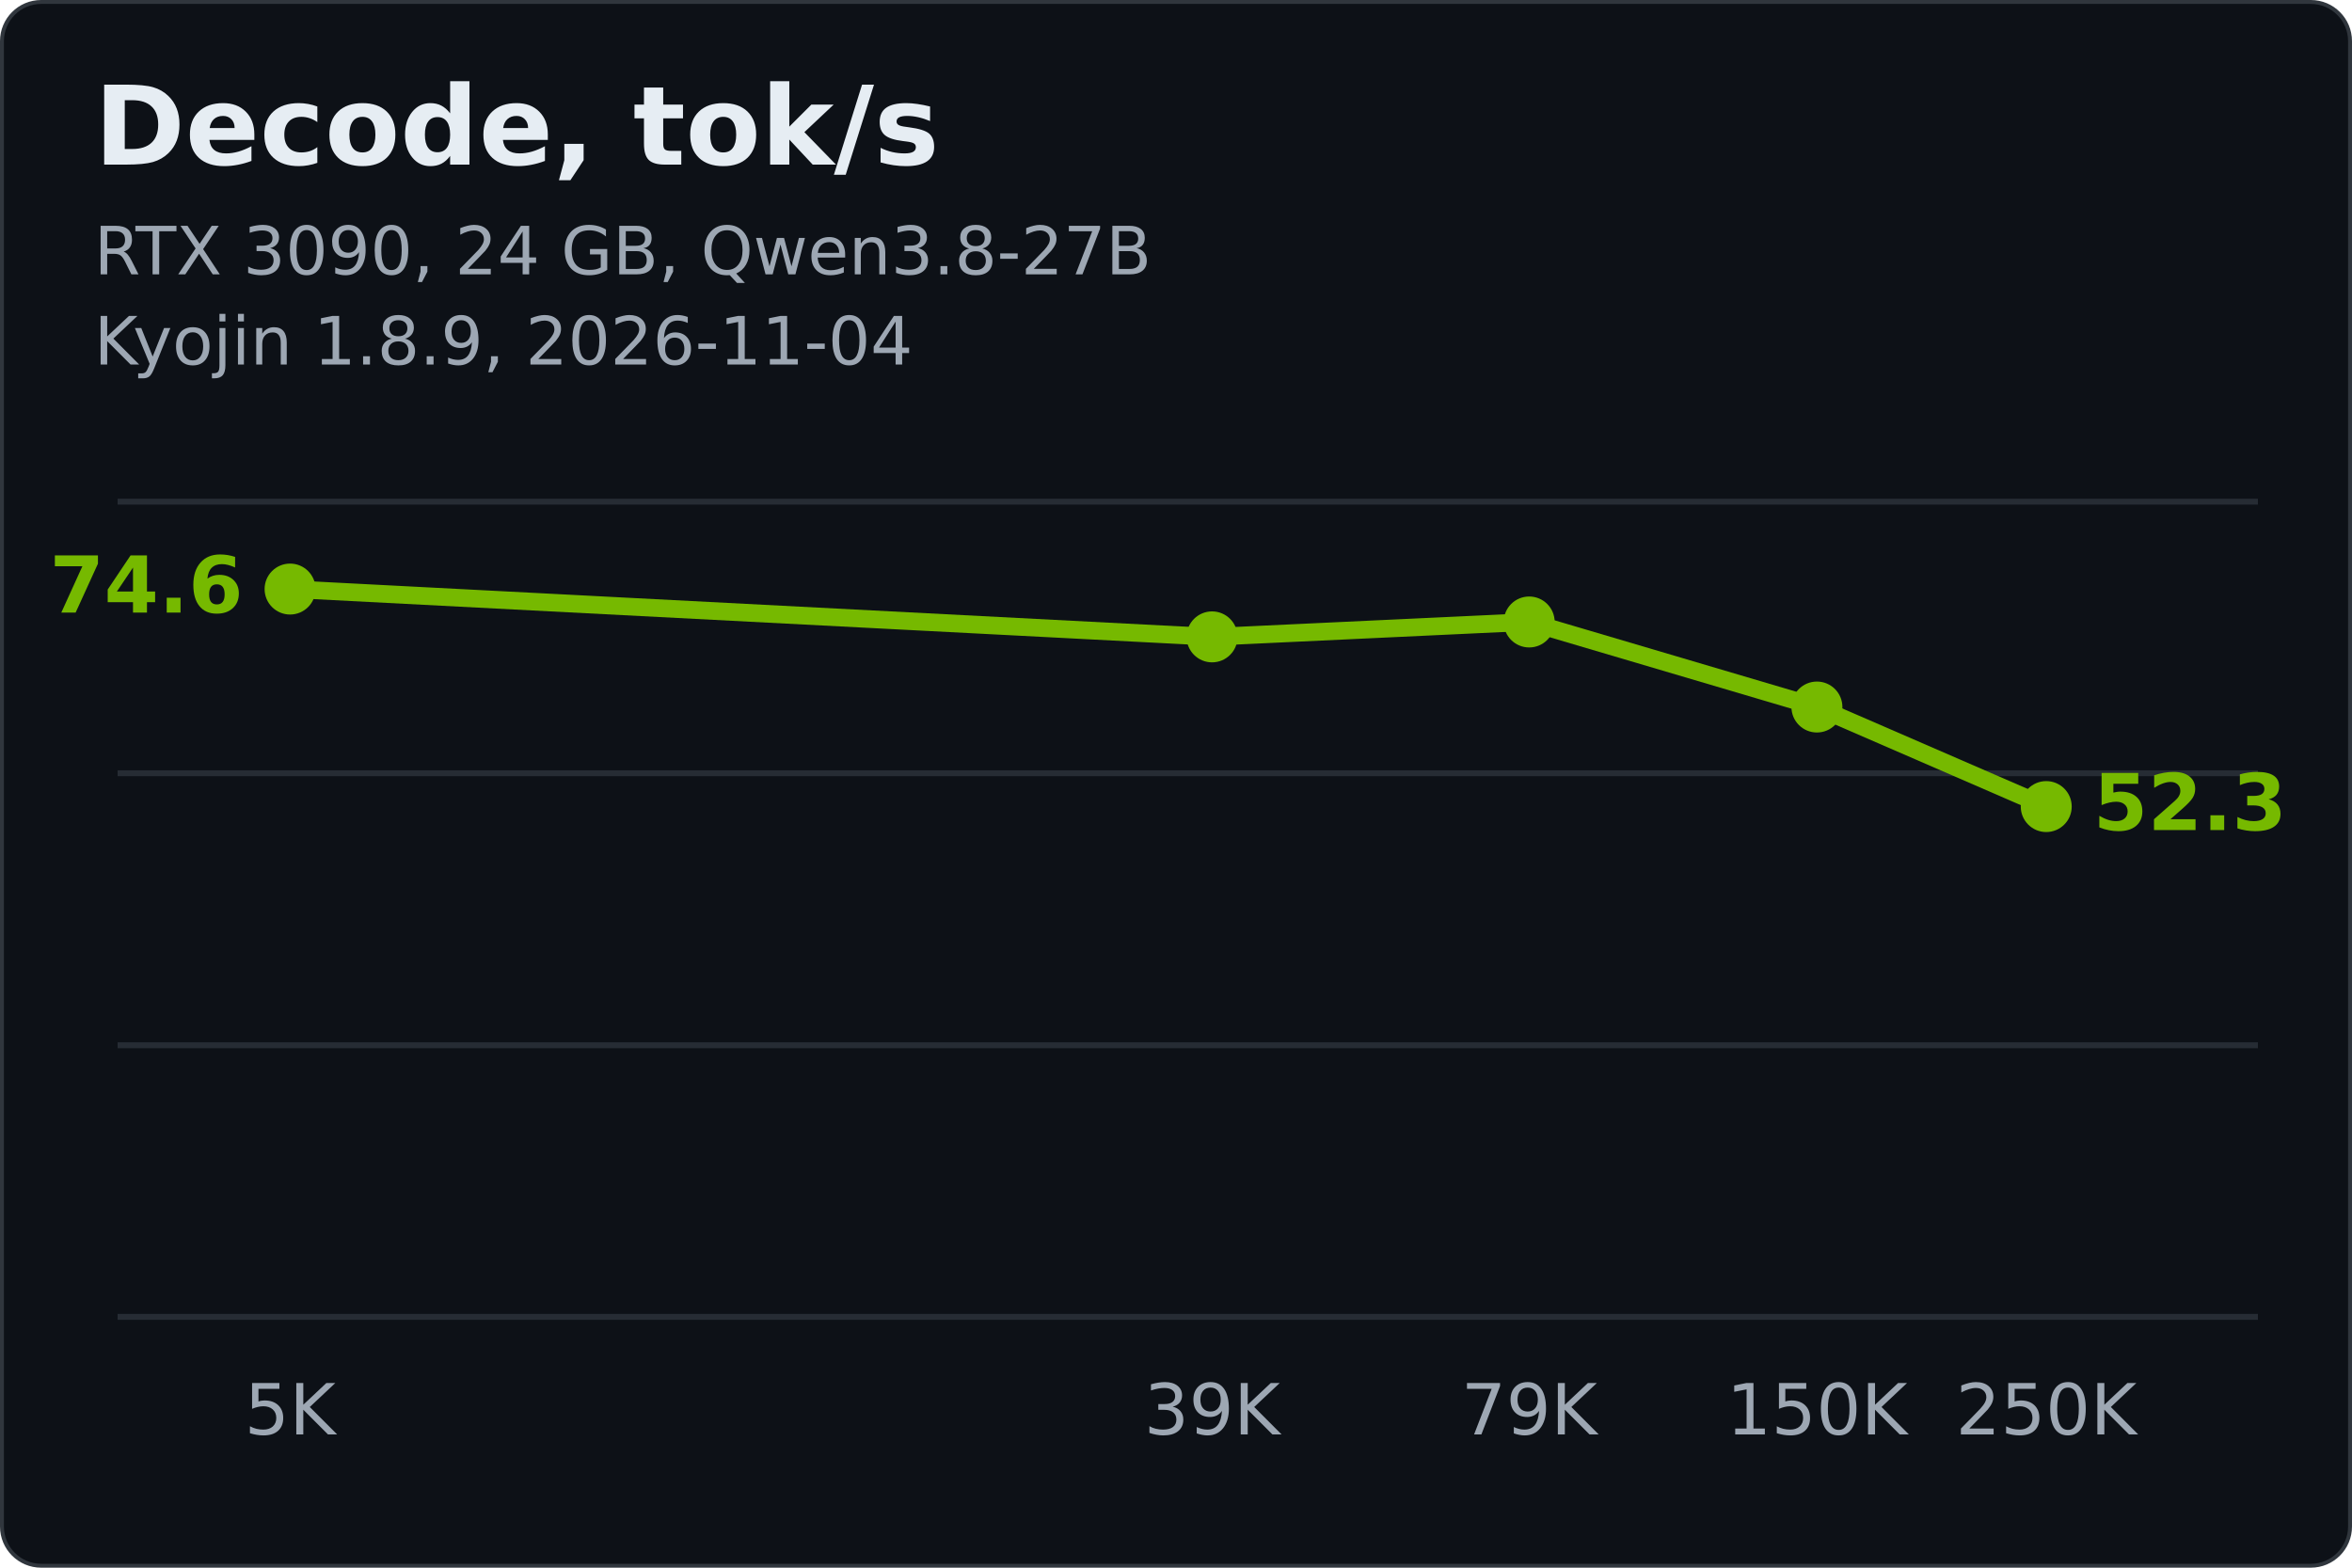
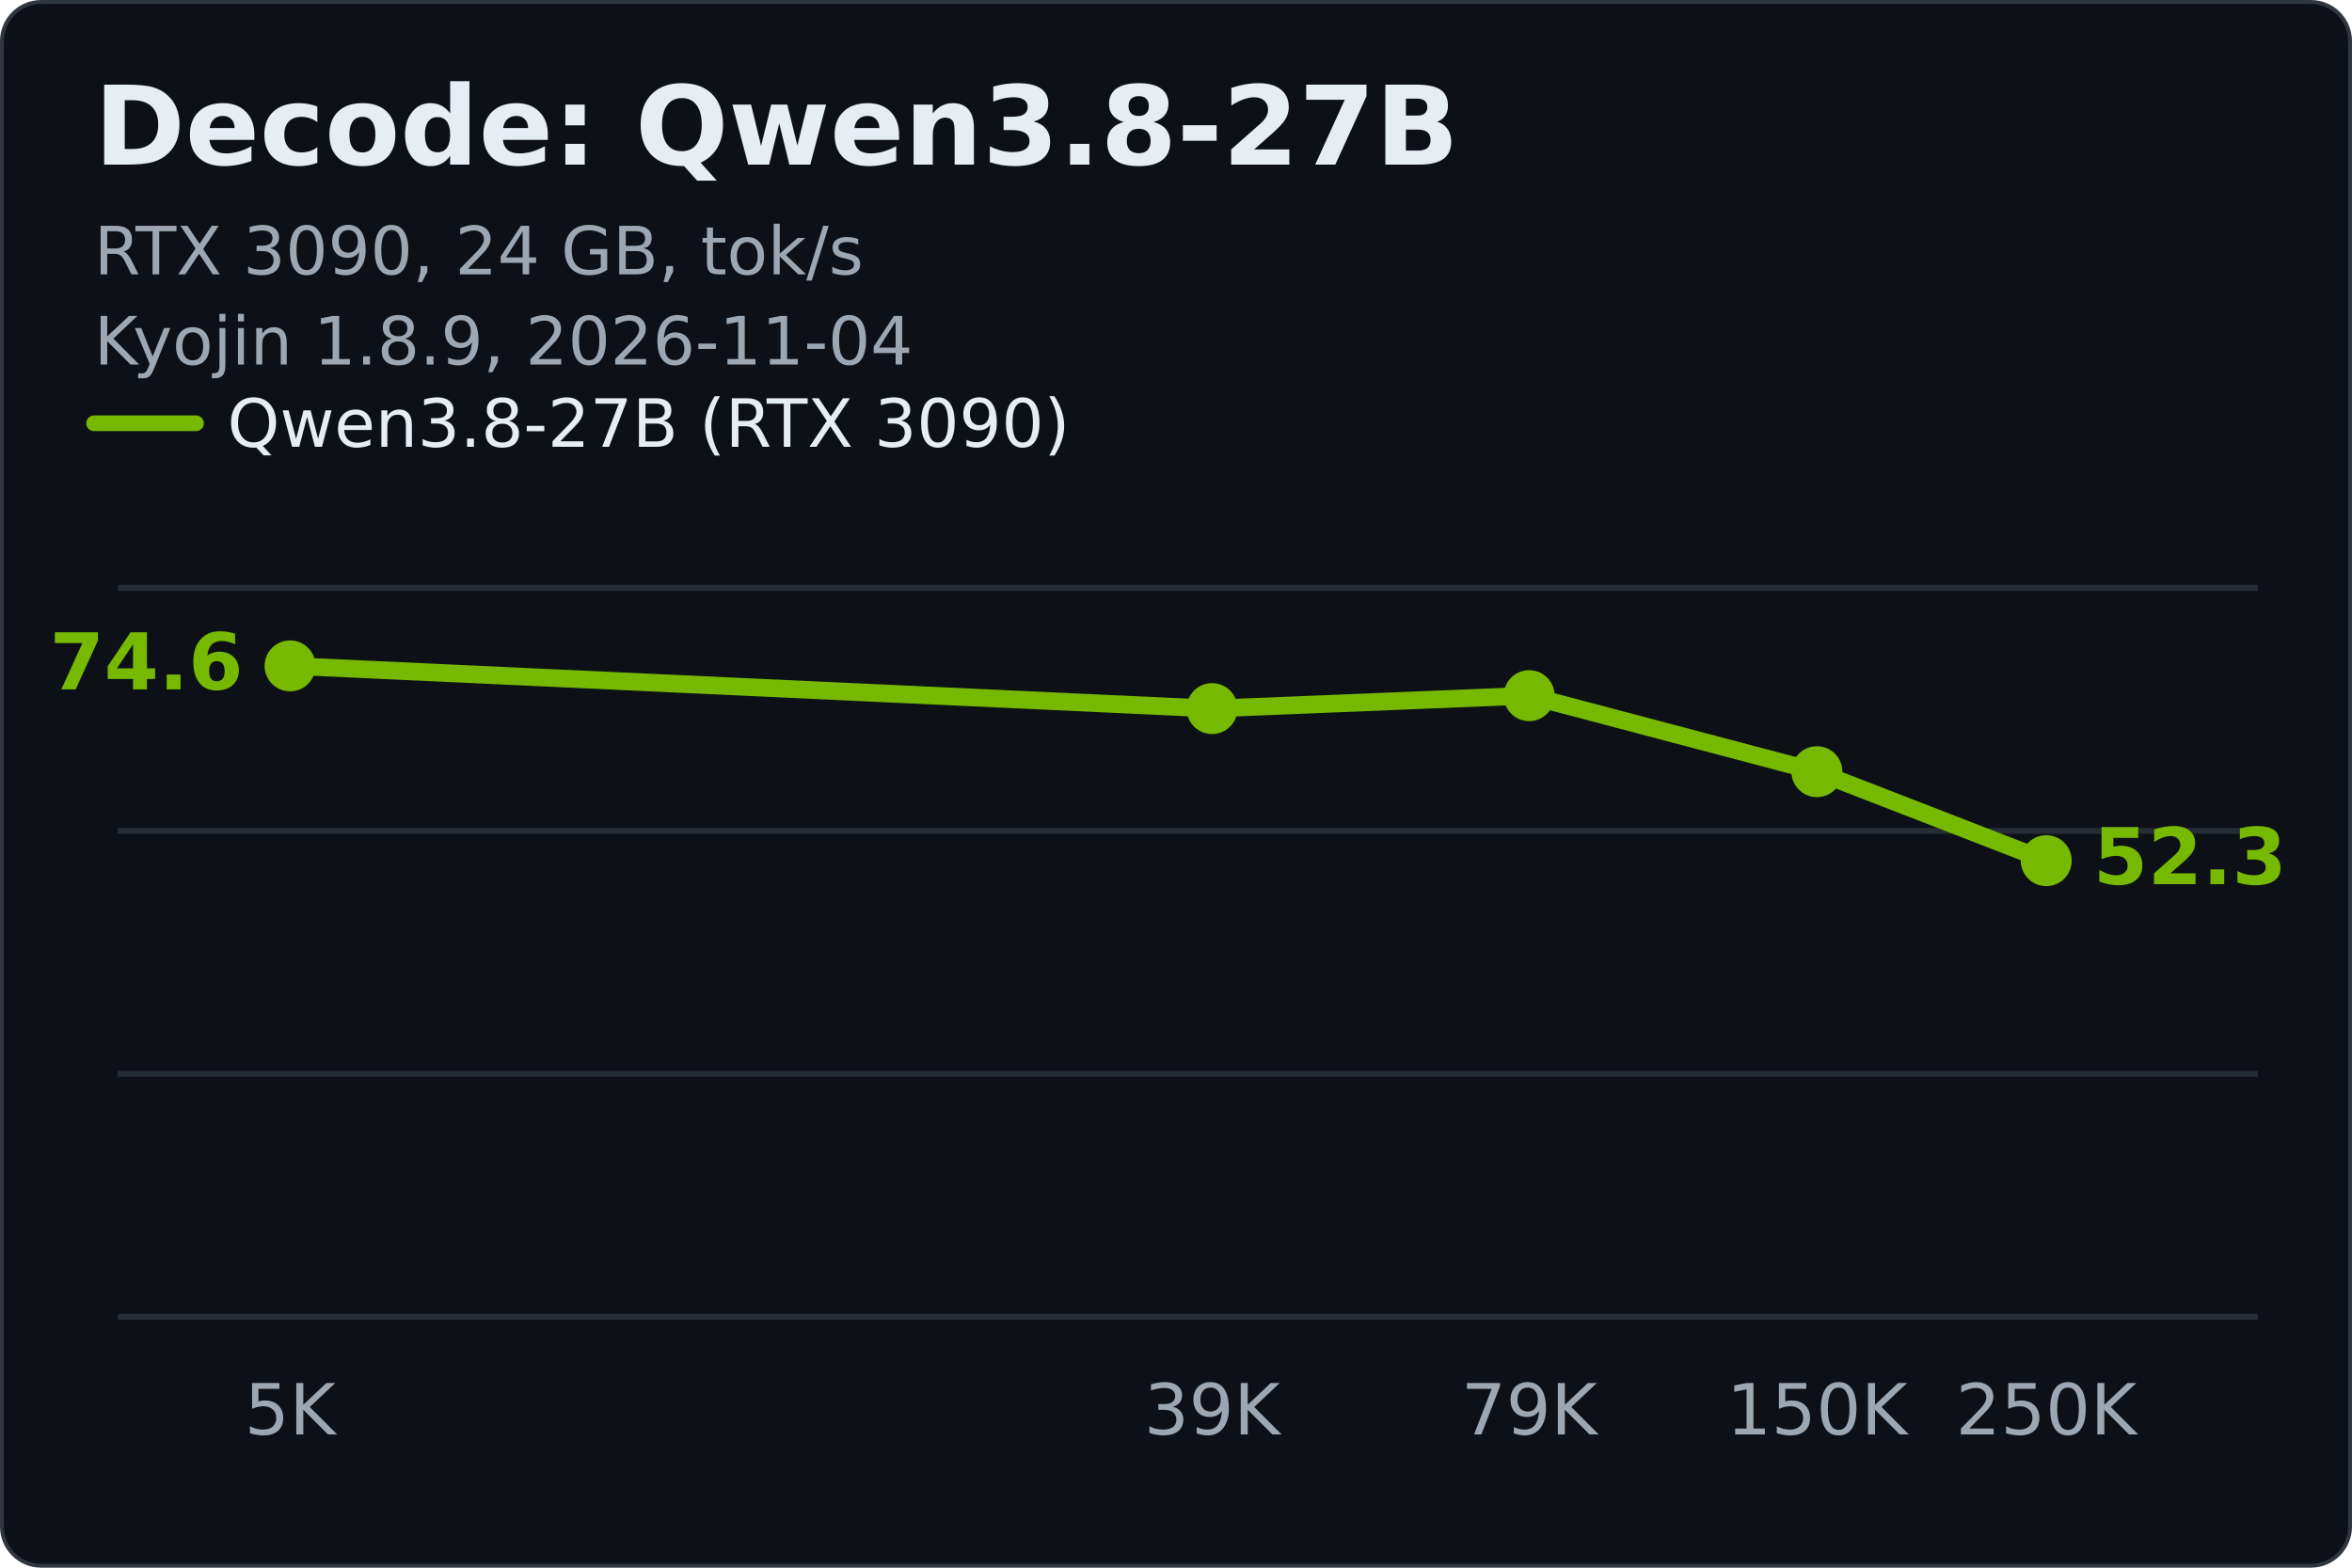
<svg xmlns="http://www.w3.org/2000/svg" width="600" height="400" viewBox="0 0 600 400" font-family="-apple-system,'Segoe UI','Ubuntu Sans','DejaVu Sans',Helvetica,Arial,sans-serif">
  <rect x="0.5" y="0.5" width="599" height="399" rx="10" fill="#0D1117" stroke="#30363D" />
-   <text x="24.0" y="42.0" fill="#E6EDF3" font-size="28" text-anchor="start" font-weight="700">Decode, tok/s</text>
-   <text x="24.0" y="70.0" fill="#9DA7B3" font-size="17" text-anchor="start" font-weight="400">RTX 3090, 24 GB, Qwen3.8-27B</text>
+   <text x="24.0" y="42.0" fill="#E6EDF3" font-size="28" text-anchor="start" font-weight="700">Decode: Qwen3.8-27B</text>
+   <text x="24.0" y="70.0" fill="#9DA7B3" font-size="17" text-anchor="start" font-weight="400">RTX 3090, 24 GB, tok/s</text>
  <text x="24.0" y="93.0" fill="#9DA7B3" font-size="17" text-anchor="start" font-weight="400">Kyojin 1.8.9, 2026-11-04</text>
  <line x1="30" x2="576" y1="336.0" y2="336.0" stroke="#262C34" stroke-width="1.5" />
-   <line x1="30" x2="576" y1="266.7" y2="266.7" stroke="#262C34" stroke-width="1.5" />
-   <line x1="30" x2="576" y1="197.3" y2="197.3" stroke="#262C34" stroke-width="1.5" />
-   <line x1="30" x2="576" y1="128.0" y2="128.0" stroke="#262C34" stroke-width="1.5" />
+   <line x1="30" x2="576" y1="274.0" y2="274.0" stroke="#262C34" stroke-width="1.5" />
+   <line x1="30" x2="576" y1="212.0" y2="212.0" stroke="#262C34" stroke-width="1.5" />
+   <line x1="30" x2="576" y1="150.0" y2="150.0" stroke="#262C34" stroke-width="1.5" />
  <text x="74.0" y="366.0" fill="#9DA7B3" font-size="18" text-anchor="middle" font-weight="400">5K</text>
  <text x="309.2" y="366.0" fill="#9DA7B3" font-size="18" text-anchor="middle" font-weight="400">39K</text>
  <text x="390.1" y="366.0" fill="#9DA7B3" font-size="18" text-anchor="middle" font-weight="400">79K</text>
  <text x="463.5" y="366.0" fill="#9DA7B3" font-size="18" text-anchor="middle" font-weight="400">150K</text>
  <text x="522.0" y="366.0" fill="#9DA7B3" font-size="18" text-anchor="middle" font-weight="400">250K</text>
-   <line x1="74.0" y1="150.3" x2="309.2" y2="162.5" stroke="#76B900" stroke-width="4.5" stroke-linecap="round" />
-   <line x1="309.2" y1="162.5" x2="390.1" y2="158.7" stroke="#76B900" stroke-width="4.5" stroke-linecap="round" />
-   <line x1="390.1" y1="158.7" x2="463.5" y2="180.4" stroke="#76B900" stroke-width="4.5" stroke-linecap="round" />
-   <line x1="463.5" y1="180.4" x2="522.0" y2="205.8" stroke="#76B900" stroke-width="4.5" stroke-linecap="round" />
-   <circle cx="74.0" cy="150.3" r="6.5" fill="#76B900" />
-   <circle cx="309.2" cy="162.5" r="6.5" fill="#76B900" />
-   <circle cx="390.1" cy="158.7" r="6.5" fill="#76B900" />
-   <circle cx="463.5" cy="180.4" r="6.5" fill="#76B900" />
-   <circle cx="522.0" cy="205.8" r="6.5" fill="#76B900" />
-   <text x="62.0" y="156.3" fill="#76B900" font-size="20" text-anchor="end" font-weight="700">74.6</text>
-   <text x="534.0" y="211.8" fill="#76B900" font-size="20" text-anchor="start" font-weight="700">52.3</text>
+   <line x1="24" x2="50" y1="108" y2="108" stroke="#76B900" stroke-width="4" stroke-linecap="round" />
+   <text x="58.0" y="114.0" fill="#E6EDF3" font-size="17" text-anchor="start" font-weight="400">Qwen3.8-27B (RTX 3090)</text>
+   <line x1="74.0" y1="169.9" x2="309.2" y2="180.8" stroke="#76B900" stroke-width="4.5" stroke-linecap="round" />
+   <line x1="309.2" y1="180.8" x2="390.1" y2="177.5" stroke="#76B900" stroke-width="4.5" stroke-linecap="round" />
+   <line x1="390.1" y1="177.5" x2="463.5" y2="196.9" stroke="#76B900" stroke-width="4.5" stroke-linecap="round" />
+   <line x1="463.5" y1="196.9" x2="522.0" y2="219.6" stroke="#76B900" stroke-width="4.5" stroke-linecap="round" />
+   <circle cx="74.0" cy="169.9" r="6.5" fill="#76B900" />
+   <circle cx="309.2" cy="180.8" r="6.5" fill="#76B900" />
+   <circle cx="390.1" cy="177.5" r="6.5" fill="#76B900" />
+   <circle cx="463.5" cy="196.9" r="6.5" fill="#76B900" />
+   <circle cx="522.0" cy="219.6" r="6.5" fill="#76B900" />
+   <text x="62.0" y="175.9" fill="#76B900" font-size="20" text-anchor="end" font-weight="700">74.6</text>
+   <text x="534.0" y="225.6" fill="#76B900" font-size="20" text-anchor="start" font-weight="700">52.3</text>
</svg>
